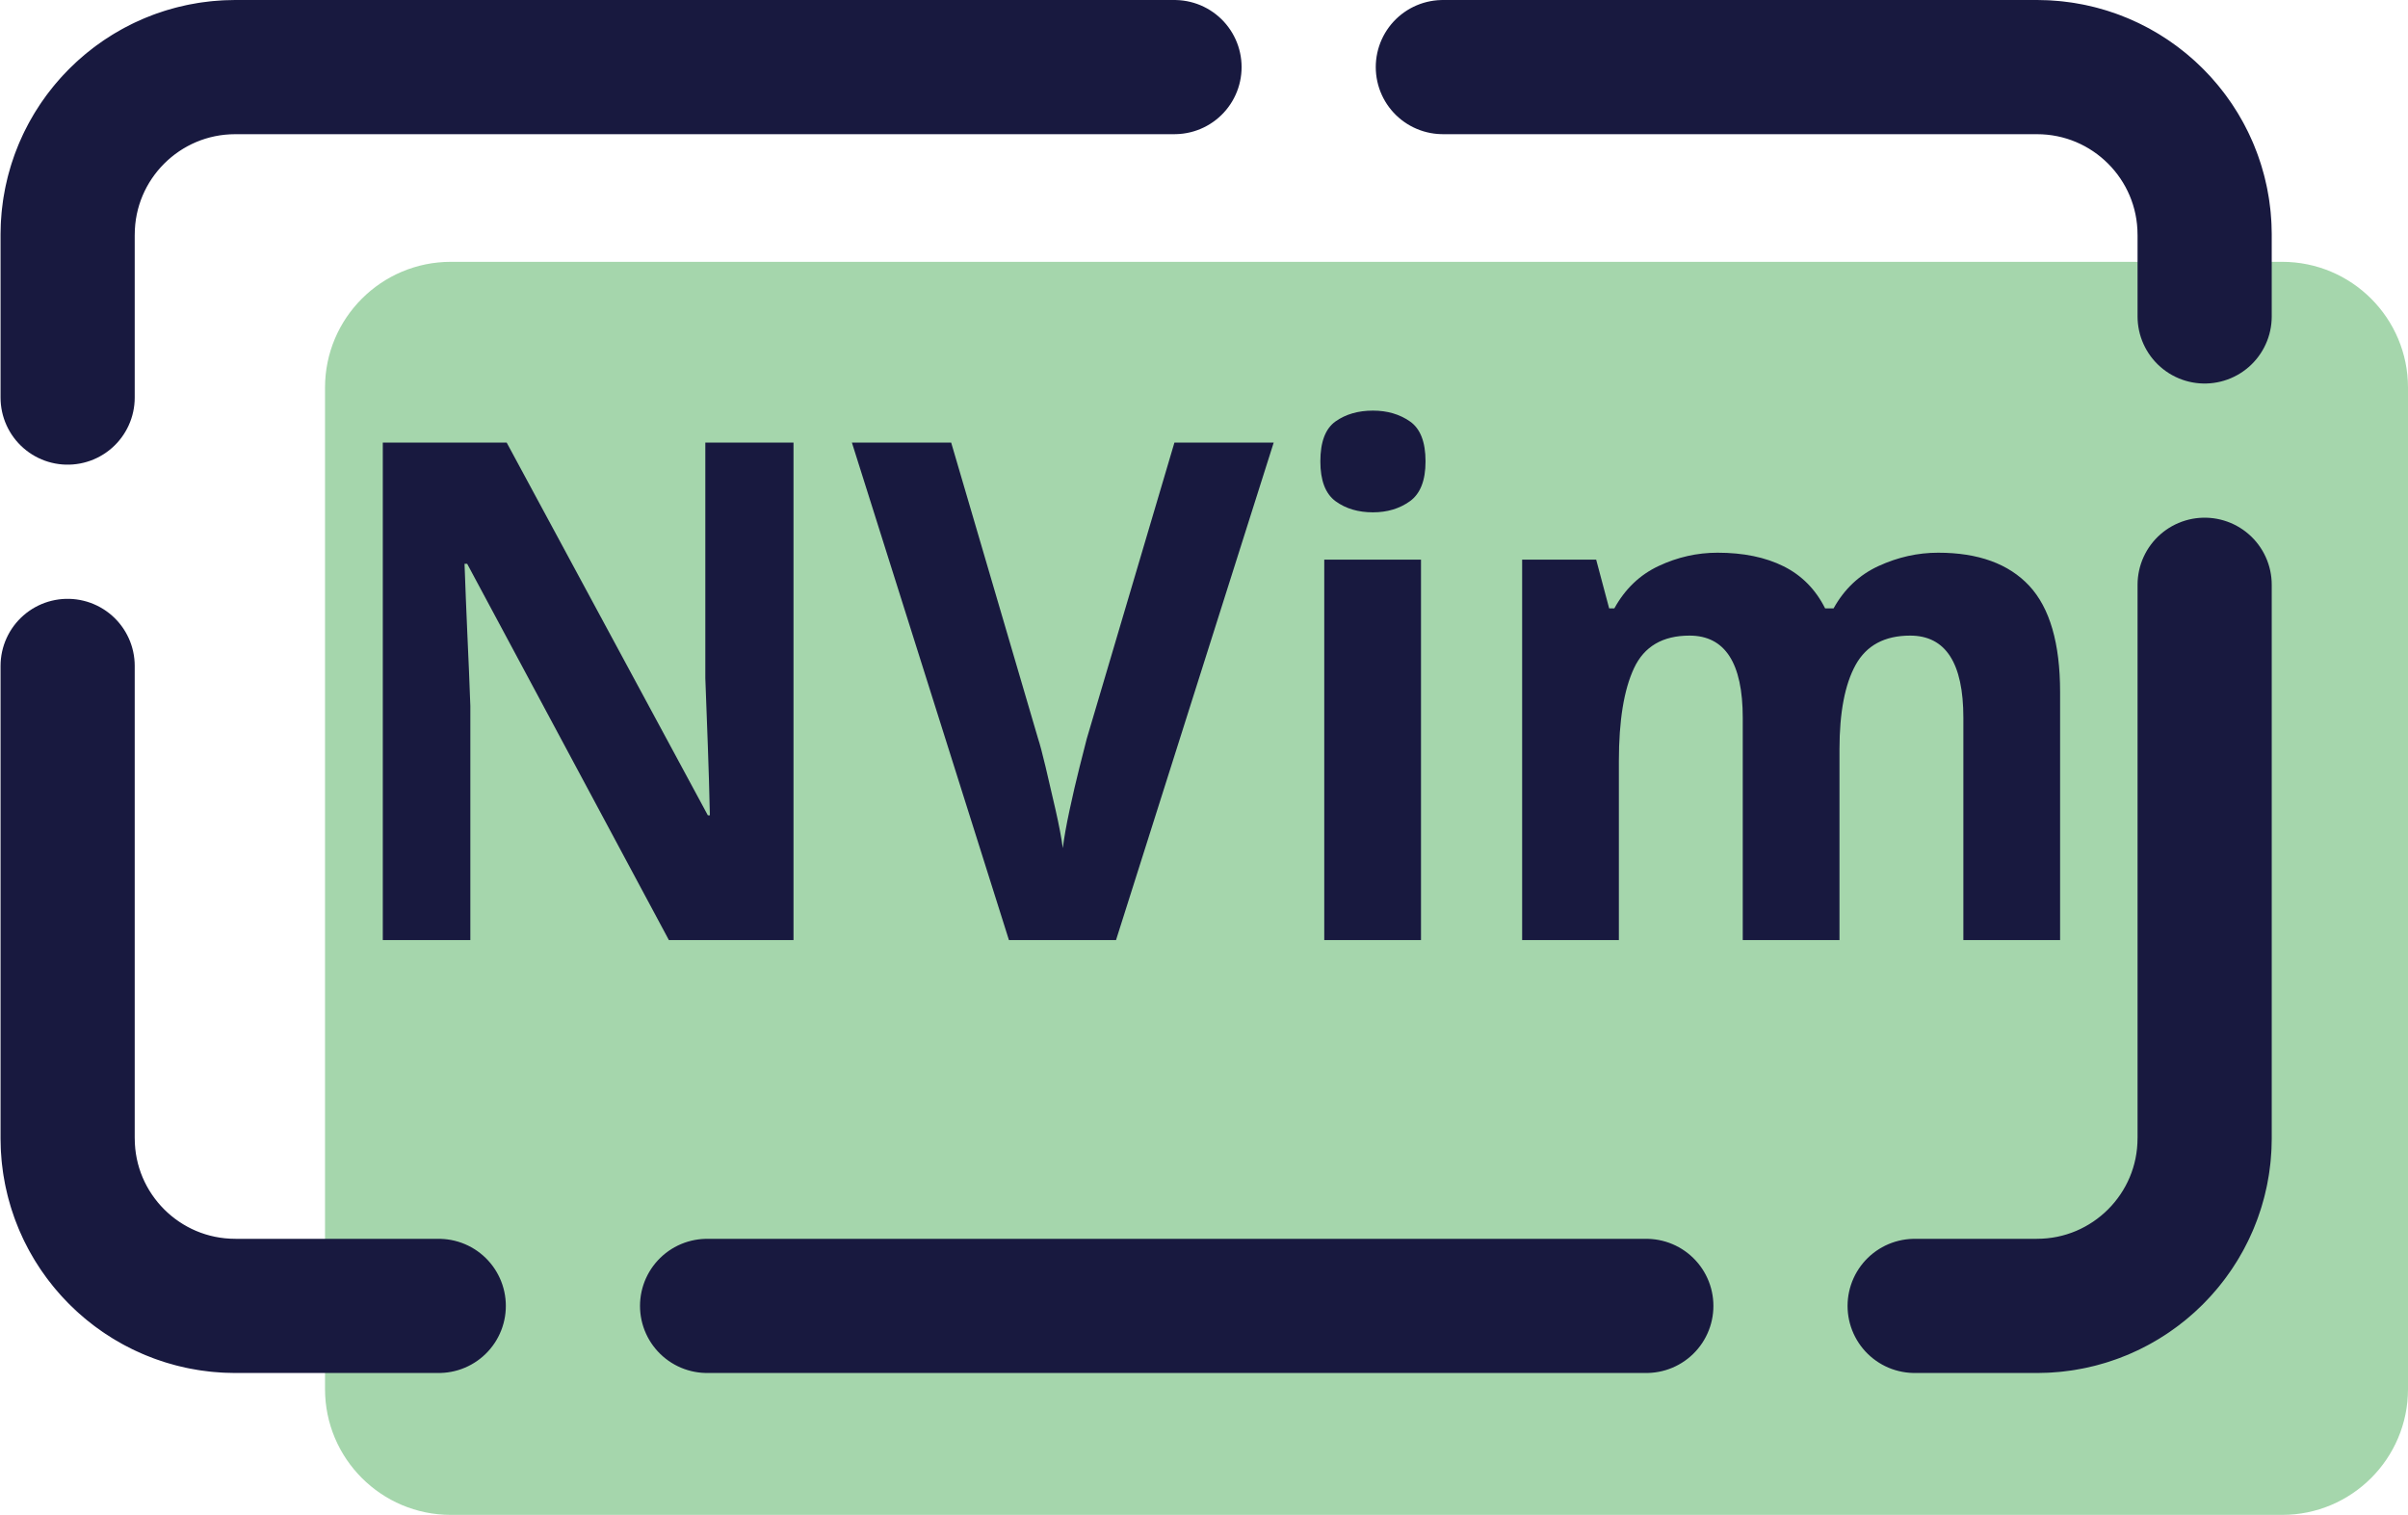
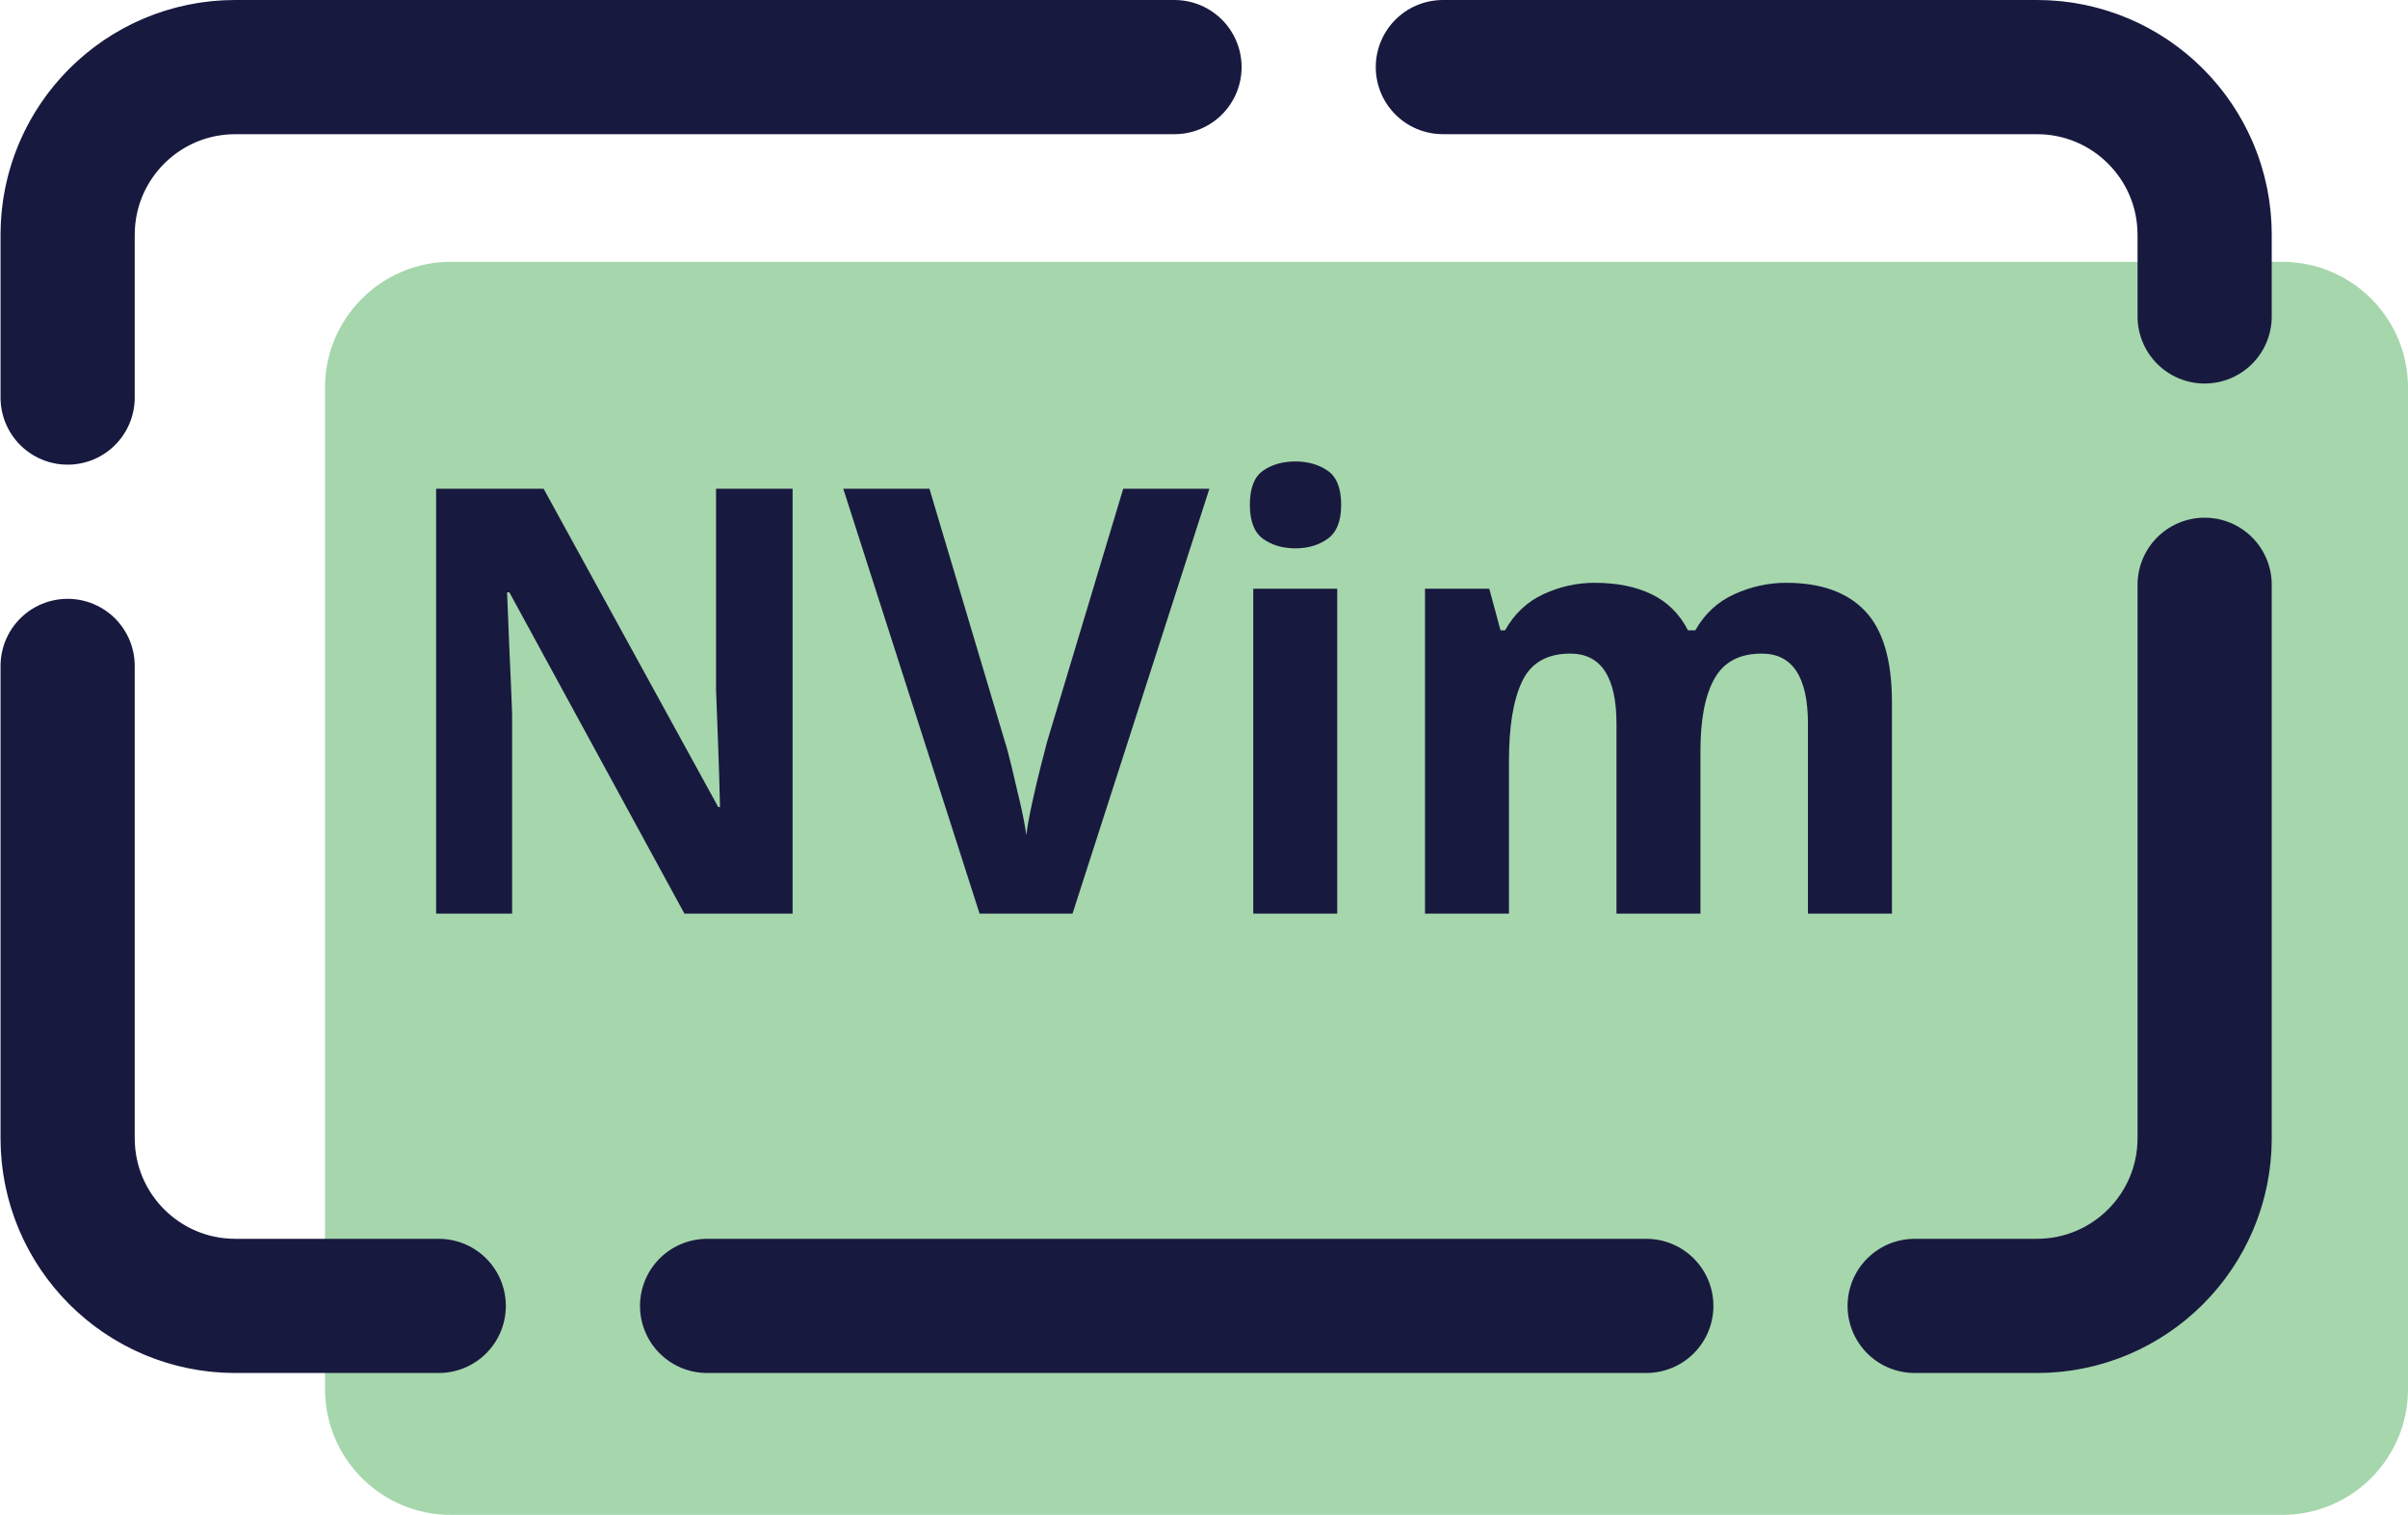
<svg xmlns="http://www.w3.org/2000/svg" width="61.847mm" height="38.911mm" viewBox="0 0 61.847 38.911" version="1.1" id="svg1" xml:space="preserve">
  <defs id="defs1">
    <rect x="360.203" y="438.134" width="288.243" height="213.332" id="rect4-55-3-3" />
  </defs>
  <g id="layer14" style="opacity:1" transform="translate(-2.242008,-194.6797)">
    <rect style="fill:#a5d6ac;stroke:#a5d6a7;stroke-width:0;stroke-linecap:round;stroke-miterlimit:4.3;stroke-dasharray:none" id="rect1-7-4-7" width="53.499" height="32.186" x="10.59" y="201.405" ry="3.232" />
    <rect style="fill:none;stroke:#18193f;stroke-width:3.446;stroke-linecap:round;stroke-linejoin:miter;stroke-miterlimit:4.3;stroke-dasharray:24.123, 6.892;stroke-dashoffset:0;stroke-opacity:1;paint-order:normal" id="rect2-1-3-4" width="54.887" height="31.82" x="3.979" y="196.403" ry="4.306" />
-     <text xml:space="preserve" transform="matrix(0.173594,0,0,0.1864176,-51.95528,120.6346)" id="text3-7-6-9" style="font-style:normal;font-variant:normal;font-weight:600;font-stretch:normal;font-size:96px;font-family:'SF Pro Rounded';-inkscape-font-specification:'SF Pro Rounded, Semi-Bold';font-variant-ligatures:normal;font-variant-caps:normal;font-variant-numeric:normal;font-variant-east-asian:normal;white-space:pre;shape-inside:url(#rect4-55-3-3);display:inline;opacity:1;fill:#18193f;fill-opacity:1;stroke:#18193f;stroke-width:0;stroke-linecap:round;stroke-linejoin:miter;stroke-miterlimit:4.3;stroke-dasharray:none;stroke-dashoffset:0;stroke-opacity:1;paint-order:normal">
-       <tspan x="360.203" y="526.729" id="tspan2">NVim</tspan>
+     <text xml:space="preserve" transform="matrix(0.1506696,0,0,0.159204,-42.1302,134.2896)" id="text3-7-6-9" style="font-style:normal;font-variant:normal;font-weight:900;font-stretch:normal;font-size:96px;font-family:'SF Pro Rounded';-inkscape-font-specification:'SF Pro Rounded, Heavy';font-variant-ligatures:normal;font-variant-caps:normal;font-variant-numeric:normal;font-variant-east-asian:normal;white-space:pre;shape-inside:url(#rect4-55-3-3);display:inline;opacity:1;fill:#18193f;fill-opacity:1;stroke:#18193f;stroke-width:0;stroke-linecap:round;stroke-linejoin:miter;stroke-miterlimit:4.3;stroke-dasharray:none;stroke-dashoffset:0;stroke-opacity:1;paint-order:normal">
+       <tspan x="360.203" y="526.729" id="tspan1">NVim</tspan>
    </text>
  </g>
</svg>
